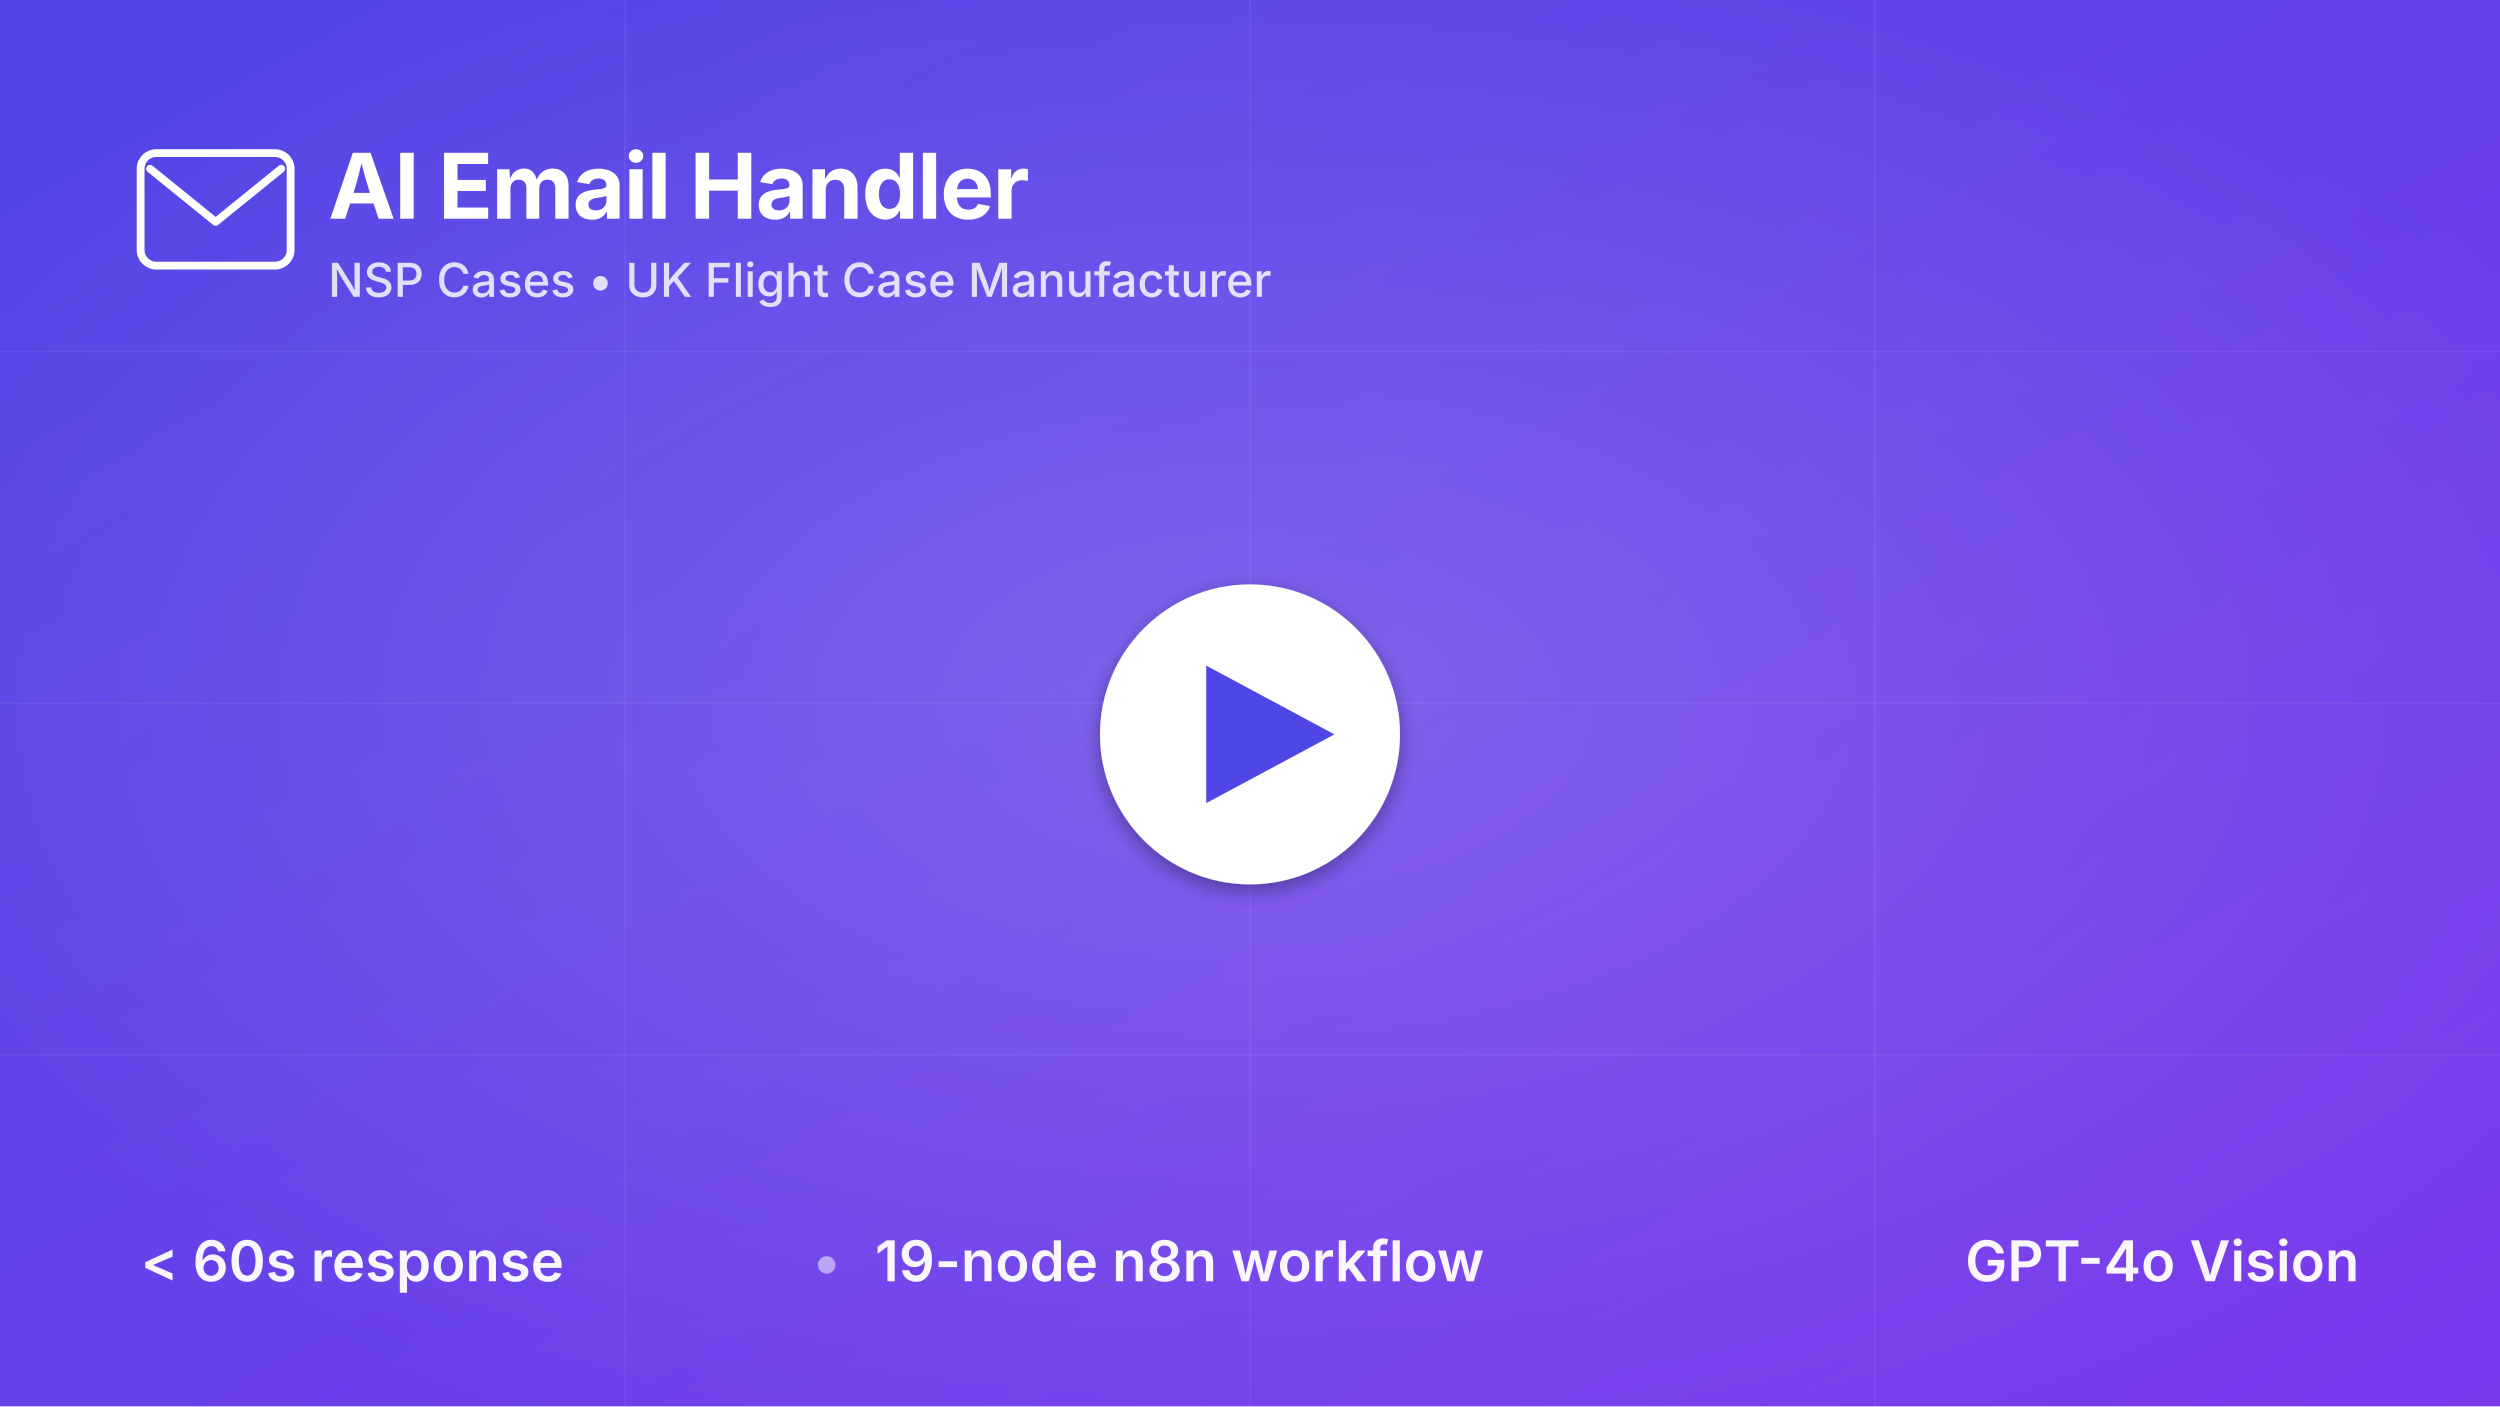
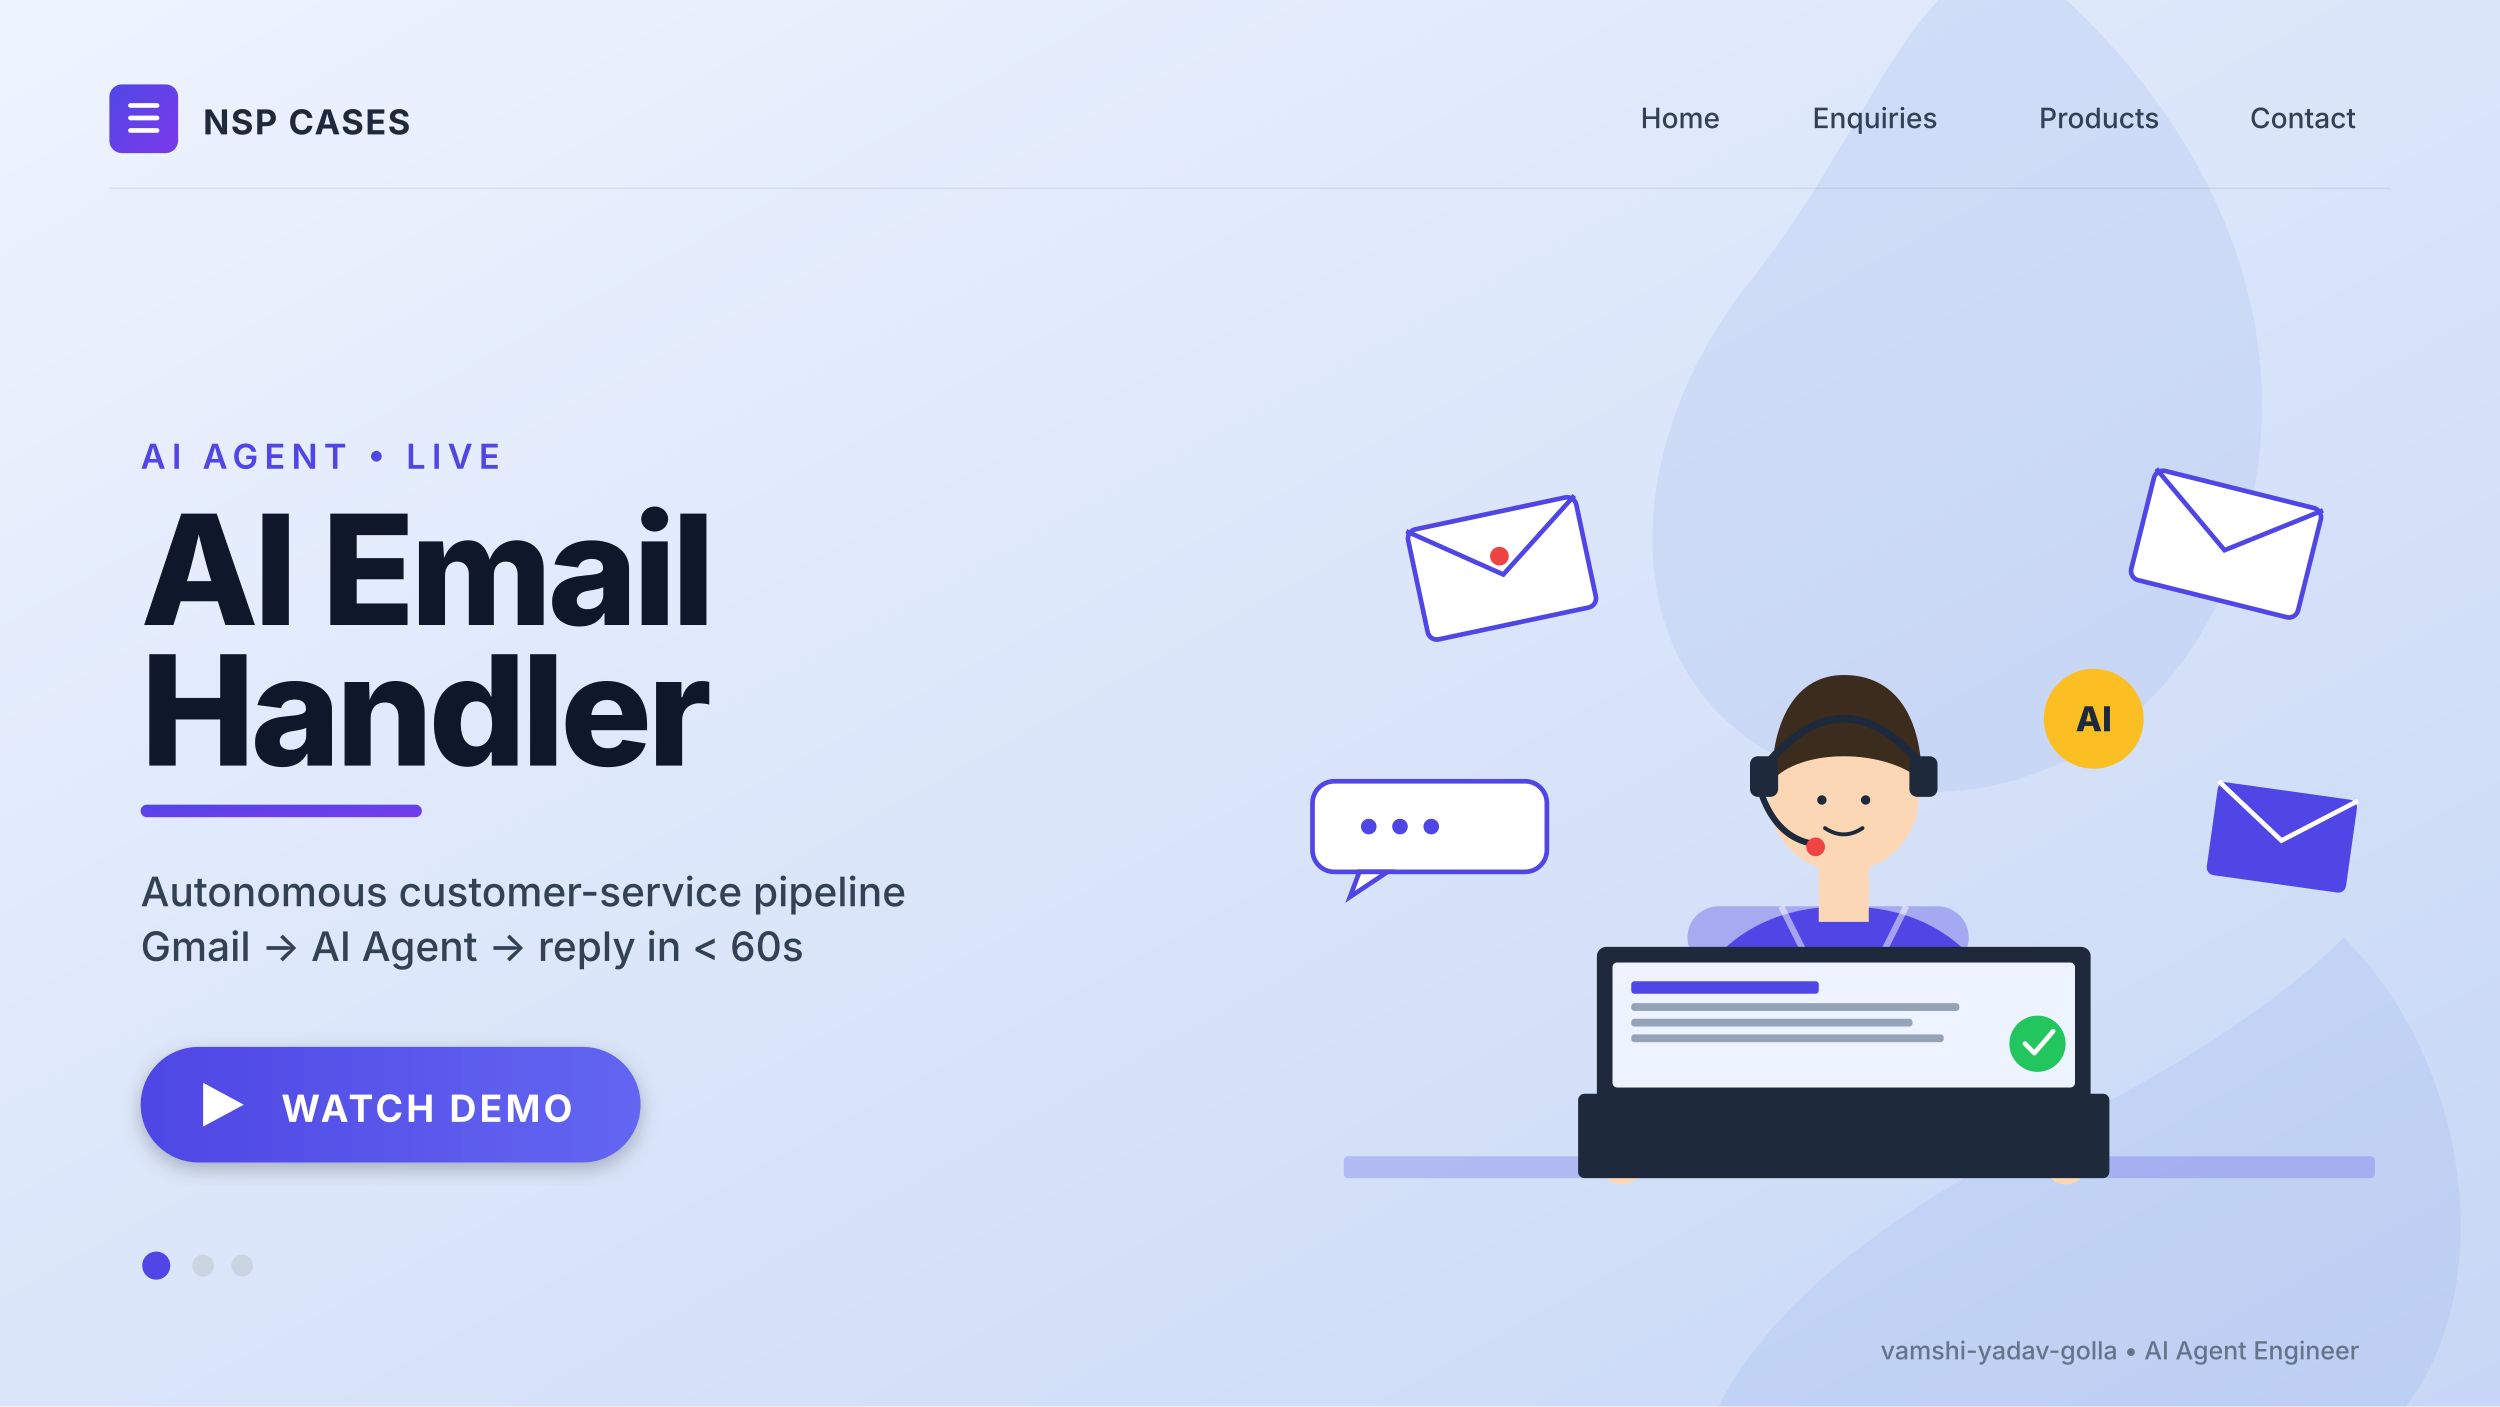
- <svg xmlns="http://www.w3.org/2000/svg" viewBox="0 0 1600 900" role="img" aria-label="NSP Cases AI Email Enquiry Handler demo thumbnail">
+ <svg xmlns="http://www.w3.org/2000/svg" viewBox="0 0 1600 900" role="img" aria-label="NSP Cases AI Email Handler demo thumbnail">
  <defs>
    <linearGradient id="nspBg" x1="0" y1="0" x2="1" y2="1">
+       <stop offset="0" stop-color="#EEF4FF" />
+       <stop offset="1" stop-color="#C7D7F5" />
+     </linearGradient>
+     <linearGradient id="nspBtn" x1="0" y1="0" x2="1" y2="0">
+       <stop offset="0" stop-color="#4F46E5" />
+       <stop offset="1" stop-color="#6366F1" />
+     </linearGradient>
+     <linearGradient id="nspAccent" x1="0" y1="0" x2="1" y2="1">
      <stop offset="0" stop-color="#4F46E5" />
      <stop offset="1" stop-color="#7C3AED" />
    </linearGradient>
-     <radialGradient id="nspGlow" cx="0.5" cy="0.5" r="0.6">
-       <stop offset="0" stop-color="#ffffff" stop-opacity="0.18" />
-       <stop offset="1" stop-color="#ffffff" stop-opacity="0" />
-     </radialGradient>
    <filter id="nspShadow" x="-20%" y="-20%" width="140%" height="140%">
      <feGaussianBlur in="SourceAlpha" stdDeviation="6" />
-       <feOffset dx="0" dy="4" result="offsetblur" />
+       <feOffset dx="0" dy="4" result="o" />
      <feComponentTransfer>
-         <feFuncA type="linear" slope="0.35" />
+         <feFuncA type="linear" slope="0.25" />
      </feComponentTransfer>
      <feMerge>
        <feMergeNode />
        <feMergeNode in="SourceGraphic" />
      </feMerge>
    </filter>
  </defs>
  <rect width="1600" height="900" fill="url(#nspBg)" />
-   <rect width="1600" height="900" fill="url(#nspGlow)" />
-   <g stroke="#ffffff" stroke-opacity="0.06" stroke-width="1">
-     <path d="M0 225 H1600 M0 450 H1600 M0 675 H1600" />
-     <path d="M400 0 V900 M800 0 V900 M1200 0 V900" />
+   <g opacity="0.7">
+     <path d="M1300 -20 C 1420 80 1480 220 1430 360 C 1380 500 1240 540 1130 480 C 1030 420 1040 280 1120 180 C 1200 80 1230 -40 1300 -20 Z" fill="#A9C1F0" opacity="0.4" />
+     <path d="M1500 600 C 1580 680 1600 820 1540 900 L 1100 900 C 1140 820 1240 760 1320 720 C 1400 680 1460 640 1500 600 Z" fill="#9CB5EB" opacity="0.35" />
  </g>
-   <g transform="translate(90 90)" fill="#ffffff" fill-opacity="0.95">
-     <rect x="0" y="8" width="96" height="72" rx="10" fill="none" stroke="#ffffff" stroke-width="5" />
-     <path d="M6 18 L48 52 L90 18" fill="none" stroke="#ffffff" stroke-width="5" stroke-linecap="round" stroke-linejoin="round" />
+   <g font-family="Inter, Segoe UI, system-ui, sans-serif">
+     <rect x="70" y="54" width="44" height="44" rx="8" fill="url(#nspAccent)" />
+     <rect x="82" y="66" width="20" height="3" rx="1.5" fill="#ffffff" />
+     <rect x="82" y="74" width="20" height="3" rx="1.5" fill="#ffffff" />
+     <rect x="82" y="82" width="20" height="3" rx="1.5" fill="#ffffff" />
+     <text x="130" y="86" font-size="22" font-weight="700" fill="#1E293B" letter-spacing="1">NSP CASES</text>
+     <g font-size="18" font-weight="500" fill="#334155">
+       <text x="1050" y="82">Home</text>
+       <text x="1160" y="82">Enquiries</text>
+       <text x="1305" y="82">Products</text>
+       <text x="1440" y="82">Contact</text>
+     </g>
+     <rect x="70" y="120" width="1460" height="1" fill="#1E293B" opacity="0.08" />
  </g>
-   <g font-family="Inter, Segoe UI, system-ui, sans-serif" fill="#ffffff">
-     <text x="210" y="140" font-size="58" font-weight="700" letter-spacing="-1">AI Email Handler</text>
-     <text x="210" y="190" font-size="30" font-weight="500" fill-opacity="0.82">NSP Cases • UK Flight Case Manufacturer</text>
+   <g font-family="Inter, Segoe UI, system-ui, sans-serif">
+     <text x="90" y="300" font-size="22" font-weight="600" fill="#4F46E5" letter-spacing="4">AI AGENT • LIVE</text>
+     <text x="90" y="400" font-size="98" font-weight="800" fill="#0F172A" letter-spacing="-3">AI Email</text>
+     <text x="90" y="490" font-size="98" font-weight="800" fill="#0F172A" letter-spacing="-3">Handler</text>
+     <rect x="90" y="515" width="180" height="8" rx="4" fill="url(#nspAccent)" />
+     <text x="90" y="580" font-size="26" font-weight="500" fill="#334155">Autonomous customer-service pipeline</text>
+     <text x="90" y="615" font-size="26" font-weight="500" fill="#334155">Gmail → AI Agent → reply in &lt; 60s</text>
+     <g transform="translate(90 670)" filter="url(#nspShadow)">
+       <rect x="0" y="0" width="320" height="74" rx="37" fill="url(#nspBtn)" />
+       <path d="M40 23 L40 51 L66 37 Z" fill="#ffffff" />
+       <text x="90" y="48" font-family="Inter, Segoe UI, system-ui, sans-serif" font-size="24" font-weight="700" fill="#ffffff" letter-spacing="2">WATCH DEMO</text>
+     </g>
+     <g transform="translate(90 800)">
+       <circle cx="10" cy="10" r="9" fill="#4F46E5" />
+       <circle cx="40" cy="10" r="7" fill="#CBD5E1" />
+       <circle cx="65" cy="10" r="7" fill="#CBD5E1" />
+     </g>
  </g>
-   <g transform="translate(800 470)" filter="url(#nspShadow)">
-     <circle r="96" fill="#ffffff" />
-     <path d="M-28 -44 L54 0 L-28 44 Z" fill="#4F46E5" />
+   <g transform="translate(860 200)">
+     <rect x="0" y="540" width="660" height="14" rx="3" fill="#4F46E5" opacity="0.25" />
+     <rect x="220" y="380" width="180" height="40" rx="20" fill="#4F46E5" opacity="0.35" />
+     <path d="M200 540 C 200 440 240 380 320 380 C 400 380 440 440 440 540 Z" fill="#4F46E5" />
+     <path d="M280 380 L300 420 L320 440 L340 420 L360 380" stroke="#ffffff" stroke-width="4" fill="none" opacity="0.5" />
+     <rect x="304" y="340" width="32" height="50" fill="#FCD7B6" />
+     <circle cx="320" cy="310" r="48" fill="#FCD7B6" />
+     <path d="M274 300 C 274 260 290 232 320 232 C 354 232 370 260 370 300 C 360 290 340 284 320 284 C 300 284 282 290 274 300 Z" fill="#3B2C1E" />
+     <circle cx="306" cy="312" r="3" fill="#1E293B" />
+     <circle cx="334" cy="312" r="3" fill="#1E293B" />
+     <path d="M308 330 Q 320 338 332 330" stroke="#1E293B" stroke-width="2.5" fill="none" stroke-linecap="round" />
+     <path d="M270 290 Q 320 230 370 290" stroke="#1E293B" stroke-width="5" fill="none" stroke-linecap="round" />
+     <rect x="260" y="284" width="18" height="26" rx="5" fill="#1E293B" />
+     <rect x="362" y="284" width="18" height="26" rx="5" fill="#1E293B" />
+     <path d="M268 310 Q 278 336 300 340" stroke="#1E293B" stroke-width="4" fill="none" stroke-linecap="round" />
+     <circle cx="302" cy="342" r="6" fill="#EF4444" />
+     <path d="M220 480 L 180 540" stroke="#4F46E5" stroke-width="32" stroke-linecap="round" />
+     <path d="M420 480 L 460 540" stroke="#4F46E5" stroke-width="32" stroke-linecap="round" />
+     <circle cx="178" cy="544" r="14" fill="#FCD7B6" />
+     <circle cx="462" cy="544" r="14" fill="#FCD7B6" />
+     <rect x="150" y="500" width="340" height="54" rx="4" fill="#1E293B" />
+     <rect x="162" y="406" width="316" height="100" rx="6" fill="#1E293B" />
+     <rect x="172" y="416" width="296" height="80" rx="3" fill="#EEF4FF" />
+     <rect x="184" y="428" width="120" height="8" rx="2" fill="#4F46E5" />
+     <rect x="184" y="442" width="210" height="5" rx="2" fill="#94A3B8" />
+     <rect x="184" y="452" width="180" height="5" rx="2" fill="#94A3B8" />
+     <rect x="184" y="462" width="200" height="5" rx="2" fill="#94A3B8" />
+     <circle cx="444" cy="468" r="18" fill="#22C55E" />
+     <path d="M436 468 L442 474 L454 460" stroke="#ffffff" stroke-width="3" fill="none" stroke-linecap="round" stroke-linejoin="round" />
+     <g transform="translate(40 140) rotate(-12)">
+       <rect x="0" y="0" width="110" height="72" rx="6" fill="#ffffff" stroke="#4F46E5" stroke-width="3" />
+       <path d="M0 0 L55 40 L110 0" fill="none" stroke="#4F46E5" stroke-width="3" />
+       <circle cx="55" cy="28" r="6" fill="#EF4444" />
+     </g>
+     <g transform="translate(520 100) rotate(14)">
+       <rect x="0" y="0" width="110" height="72" rx="6" fill="#ffffff" stroke="#4F46E5" stroke-width="3" />
+       <path d="M0 0 L55 40 L110 0" fill="none" stroke="#4F46E5" stroke-width="3" />
+     </g>
+     <g transform="translate(560 300) rotate(8)">
+       <rect x="0" y="0" width="90" height="60" rx="5" fill="#4F46E5" />
+       <path d="M0 0 L45 32 L90 0" fill="none" stroke="#ffffff" stroke-width="3" />
+     </g>
+     <g transform="translate(-20 300)">
+       <rect x="0" y="0" width="150" height="58" rx="14" fill="#ffffff" stroke="#4F46E5" stroke-width="3" />
+       <path d="M30 58 L24 74 L48 58 Z" fill="#ffffff" stroke="#4F46E5" stroke-width="3" />
+       <circle cx="36" cy="29" r="5" fill="#4F46E5" />
+       <circle cx="56" cy="29" r="5" fill="#4F46E5" />
+       <circle cx="76" cy="29" r="5" fill="#4F46E5" />
+     </g>
+     <g transform="translate(480 260)">
+       <circle r="32" fill="#FBBF24" />
+       <text y="8" text-anchor="middle" font-family="Inter, Segoe UI, system-ui, sans-serif" font-size="22" font-weight="800" fill="#1E293B">AI</text>
+     </g>
  </g>
-   <g font-family="Inter, Segoe UI, system-ui, sans-serif" fill="#ffffff">
-     <text x="90" y="820" font-size="36" font-weight="600" fill-opacity="0.95">&lt; 60s response</text>
-     <text x="520" y="820" font-size="36" font-weight="600" fill-opacity="0.5">•</text>
-     <text x="560" y="820" font-size="36" font-weight="600" fill-opacity="0.95">19-node n8n workflow</text>
-     <text x="1510" y="820" font-size="36" font-weight="600" fill-opacity="0.95" text-anchor="end">GPT-4o Vision</text>
-   </g>
+   <text x="1510" y="870" text-anchor="end" font-family="Inter, Segoe UI, system-ui, sans-serif" font-size="16" font-weight="500" fill="#64748B">vamshi-yadav-golla • AI Agent Engineer</text>
</svg>
